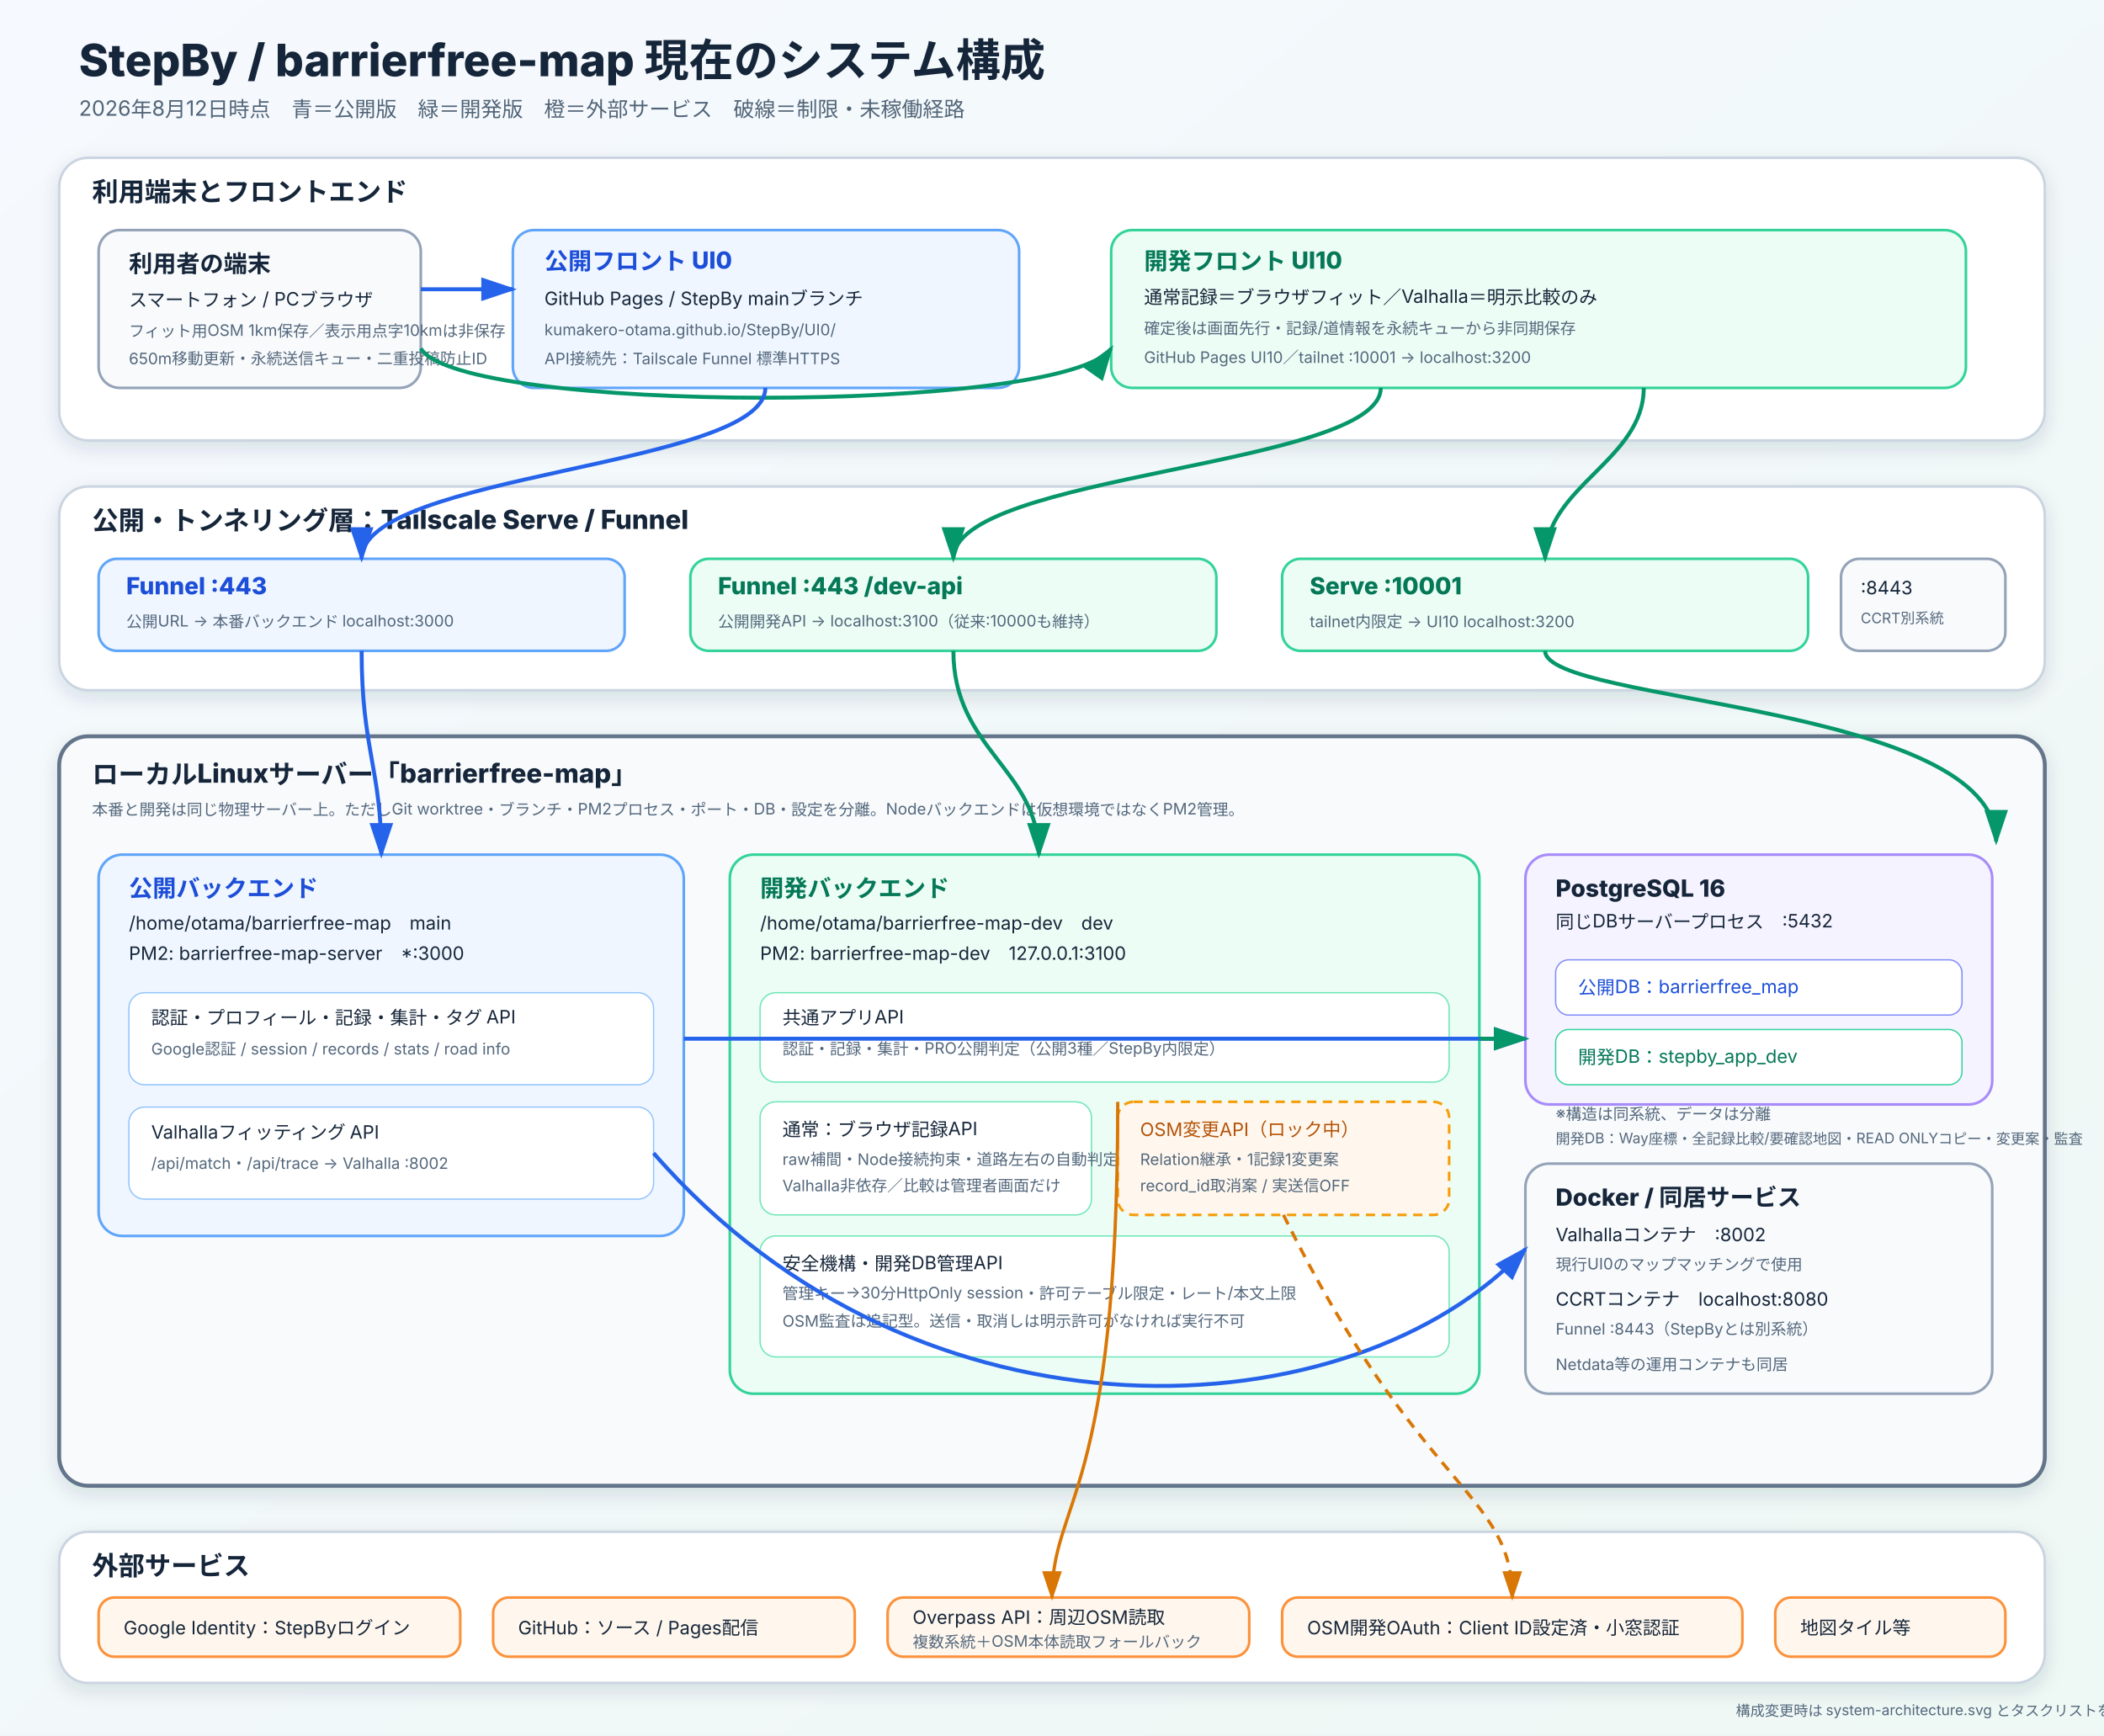
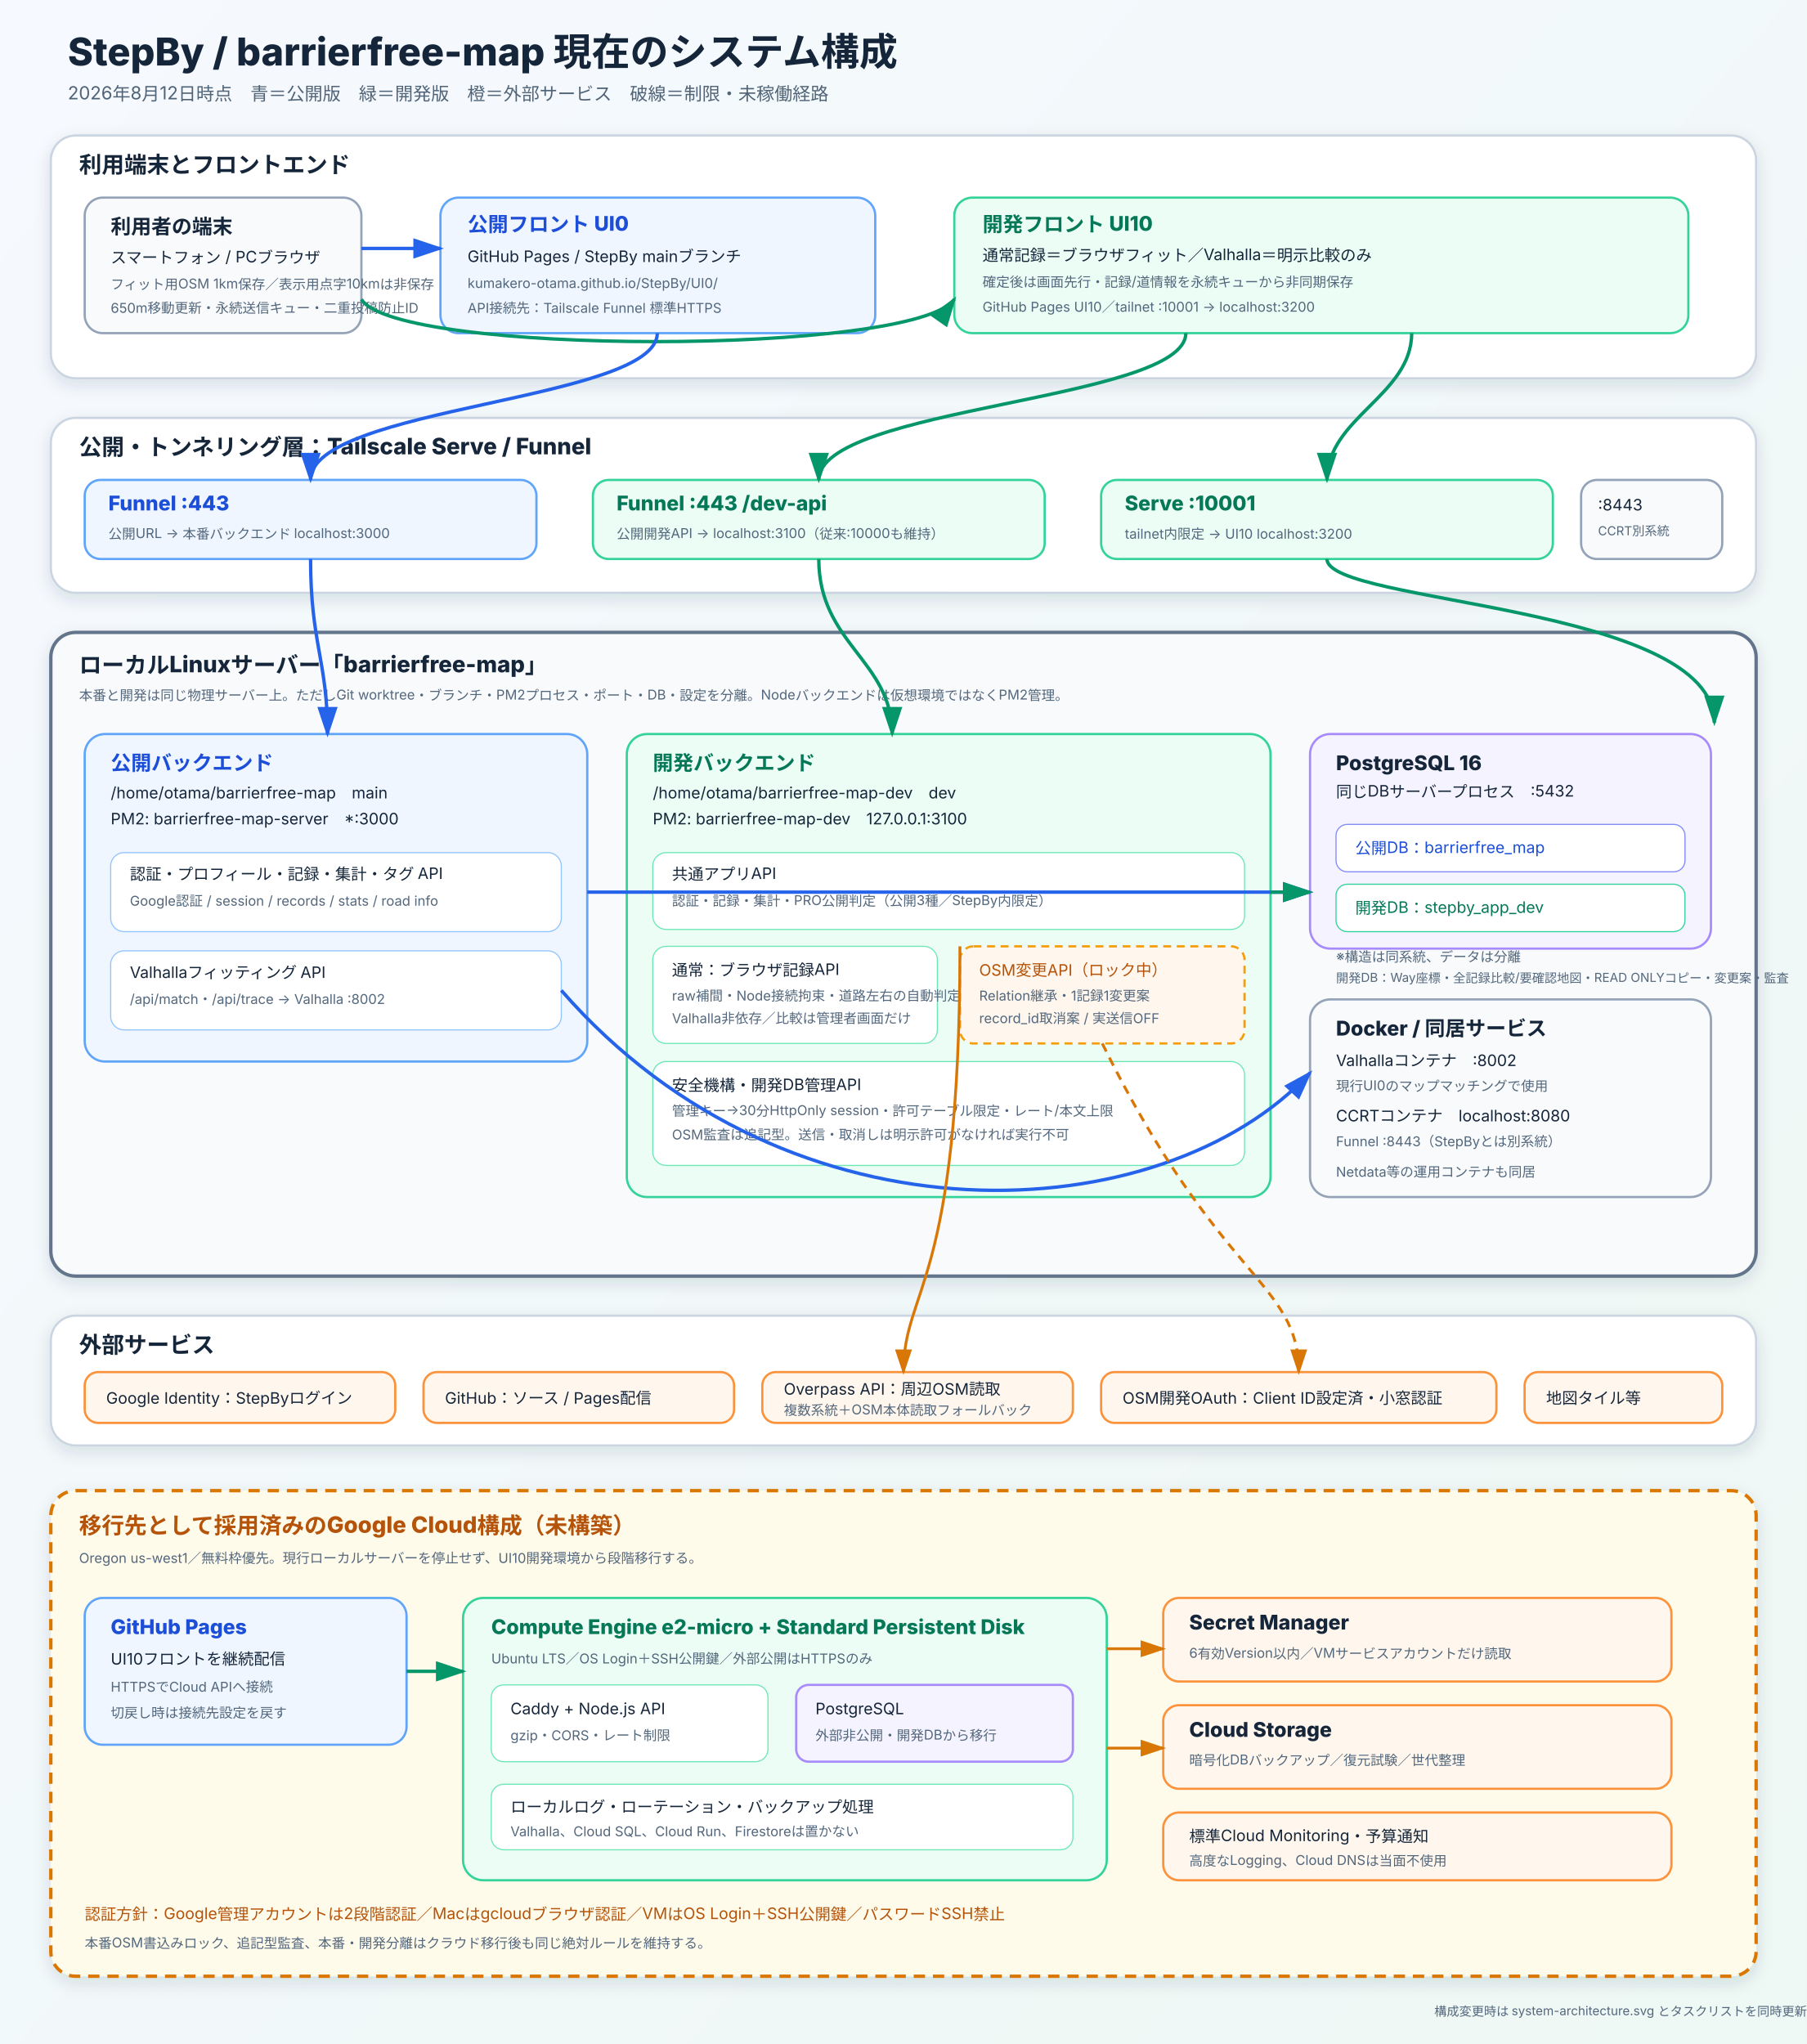
- <svg xmlns="http://www.w3.org/2000/svg" width="1600" height="1320" viewBox="0 0 1600 1320" role="img" aria-labelledby="title desc">
+ <svg xmlns="http://www.w3.org/2000/svg" width="1600" height="1810" viewBox="0 0 1600 1810" role="img" aria-labelledby="title desc">
  <defs>
    <linearGradient id="bg" x1="0" y1="0" x2="1" y2="1">
      <stop stop-color="#f6f9ff" />
      <stop offset="1" stop-color="#eef8f4" />
    </linearGradient>
    <filter id="shadow" x="-20%" y="-20%" width="140%" height="140%">
      <feDropShadow dx="0" dy="5" stdDeviation="7" flood-color="#19324d" flood-opacity=".13" />
    </filter>
    <marker id="arrowBlue" markerWidth="10" markerHeight="10" refX="8" refY="3" orient="auto">
      <path d="M0,0 L0,6 L9,3 z" fill="#2563eb" />
    </marker>
    <marker id="arrowGreen" markerWidth="10" markerHeight="10" refX="8" refY="3" orient="auto">
      <path d="M0,0 L0,6 L9,3 z" fill="#059669" />
    </marker>
    <marker id="arrowOrange" markerWidth="10" markerHeight="10" refX="8" refY="3" orient="auto">
      <path d="M0,0 L0,6 L9,3 z" fill="#d97706" />
    </marker>
    <marker id="arrowGray" markerWidth="10" markerHeight="10" refX="8" refY="3" orient="auto">
      <path d="M0,0 L0,6 L9,3 z" fill="#64748b" />
    </marker>
    <style>
      text{font-family:-apple-system,BlinkMacSystemFont,"Segoe UI","Noto Sans JP",sans-serif;fill:#16263a}
      .title{font-size:34px;font-weight:800}.subtitle{font-size:16px;fill:#516477}.section{font-size:20px;font-weight:800}.boxTitle{font-size:18px;font-weight:800}.body{font-size:14px}.small{font-size:12px;fill:#53677c}.tiny{font-size:11px;fill:#53677c}.white{fill:#fff}.prodText{fill:#1d4ed8}.devText{fill:#047857}.warnText{fill:#b45309}.muted{fill:#64748b}
      .outer{fill:#fff;stroke:#cbd5e1;stroke-width:2}.prod{fill:#eff6ff;stroke:#60a5fa;stroke-width:2}.dev{fill:#ecfdf5;stroke:#34d399;stroke-width:2}.db{fill:#f5f3ff;stroke:#a78bfa;stroke-width:2}.external{fill:#fff7ed;stroke:#fb923c;stroke-width:2}.infra{fill:#f8fafc;stroke:#94a3b8;stroke-width:2}.locked{fill:#fff7ed;stroke:#f59e0b;stroke-width:2;stroke-dasharray:7 5}.lineProd{fill:none;stroke:#2563eb;stroke-width:3;marker-end:url(#arrowBlue)}.lineDev{fill:none;stroke:#059669;stroke-width:3;marker-end:url(#arrowGreen)}.lineExt{fill:none;stroke:#d97706;stroke-width:2.5;marker-end:url(#arrowOrange)}.lineGray{fill:none;stroke:#64748b;stroke-width:2.5;marker-end:url(#arrowGray)}.dash{stroke-dasharray:8 6}.pill{rx:12;ry:12}
    </style>
  </defs>
-   <rect width="1600" height="1320" fill="url(#bg)" />
+   <rect width="1600" height="1810" fill="url(#bg)" />
  <text x="60" y="58" class="title">StepBy / barrierfree-map 現在のシステム構成</text>
  <text x="60" y="88" class="subtitle">2026年8月12日時点　青＝公開版　緑＝開発版　橙＝外部サービス　破線＝制限・未稼働経路</text>
  <rect x="45" y="120" width="1510" height="215" rx="22" class="outer" filter="url(#shadow)" />
  <text x="70" y="153" class="section">利用端末とフロントエンド</text>
  <rect x="75" y="175" width="245" height="120" rx="16" class="infra" />
  <text x="98" y="207" class="boxTitle">利用者の端末</text>
  <text x="98" y="233" class="body">スマートフォン / PCブラウザ</text>
  <text x="98" y="256" class="small">フィット用OSM 1km保存／表示用点字10kmは非保存</text>
  <text x="98" y="277" class="small">650m移動更新・永続送信キュー・二重投稿防止ID</text>
  <rect x="390" y="175" width="385" height="120" rx="16" class="prod" />
  <text x="414" y="205" class="boxTitle prodText">公開フロント UI0</text>
  <text x="414" y="232" class="body">GitHub Pages / StepBy mainブランチ</text>
  <text x="414" y="255" class="small">kumakero-otama.github.io/StepBy/UI0/</text>
  <text x="414" y="277" class="small">API接続先：Tailscale Funnel 標準HTTPS</text>
  <rect x="845" y="175" width="650" height="120" rx="16" class="dev" />
  <text x="870" y="205" class="boxTitle devText">開発フロント UI10</text>
  <text x="870" y="231" class="body">通常記録＝ブラウザフィット／Valhalla＝明示比較のみ</text>
  <text x="870" y="254" class="small">確定後は画面先行・記録/道情報を永続キューから非同期保存</text>
  <text x="870" y="276" class="small">GitHub Pages UI10／tailnet :10001 → localhost:3200</text>
  <path d="M320 220 H390" class="lineProd" />
  <path d="M320 265 C350 315 810 315 845 265" class="lineDev" />
  <rect x="45" y="370" width="1510" height="155" rx="22" class="outer" filter="url(#shadow)" />
  <text x="70" y="403" class="section">公開・トンネリング層：Tailscale Serve / Funnel</text>
  <rect x="75" y="425" width="400" height="70" rx="14" class="prod" />
  <text x="96" y="452" class="boxTitle prodText">Funnel :443</text>
  <text x="96" y="477" class="small">公開URL → 本番バックエンド localhost:3000</text>
  <rect x="525" y="425" width="400" height="70" rx="14" class="dev" />
  <text x="546" y="452" class="boxTitle devText">Funnel :443 /dev-api</text>
  <text x="546" y="477" class="small">公開開発API → localhost:3100（従来:10000も維持）</text>
  <rect x="975" y="425" width="400" height="70" rx="14" class="dev" />
  <text x="996" y="452" class="boxTitle devText">Serve :10001</text>
  <text x="996" y="477" class="small">tailnet内限定 → UI10 localhost:3200</text>
  <rect x="1400" y="425" width="125" height="70" rx="14" class="infra" />
  <text x="1415" y="452" class="body">:8443</text>
  <text x="1415" y="474" class="tiny">CCRT別系統</text>
  <rect x="45" y="560" width="1510" height="570" rx="22" fill="#f8fafc" stroke="#64748b" stroke-width="3" filter="url(#shadow)" />
  <text x="70" y="596" class="section">ローカルLinuxサーバー「barrierfree-map」</text>
  <text x="70" y="620" class="small">本番と開発は同じ物理サーバー上。ただしGit worktree・ブランチ・PM2プロセス・ポート・DB・設定を分離。Nodeバックエンドは仮想環境ではなくPM2管理。</text>
  <rect x="75" y="650" width="445" height="290" rx="18" class="prod" />
  <text x="98" y="682" class="boxTitle prodText">公開バックエンド</text>
  <text x="98" y="707" class="body">/home/otama/barrierfree-map　main</text>
  <text x="98" y="730" class="body">PM2: barrierfree-map-server　*:3000</text>
  <rect x="98" y="755" width="399" height="70" rx="12" fill="#fff" stroke="#93c5fd" />
  <text x="115" y="779" class="body">認証・プロフィール・記録・集計・タグ API</text>
  <text x="115" y="802" class="small">Google認証 / session / records / stats / road info</text>
  <rect x="98" y="842" width="399" height="70" rx="12" fill="#fff" stroke="#93c5fd" />
  <text x="115" y="866" class="body">Valhallaフィッティング API</text>
  <text x="115" y="889" class="small">/api/match・/api/trace → Valhalla :8002</text>
  <rect x="555" y="650" width="570" height="410" rx="18" class="dev" />
  <text x="578" y="682" class="boxTitle devText">開発バックエンド</text>
  <text x="578" y="707" class="body">/home/otama/barrierfree-map-dev　dev</text>
  <text x="578" y="730" class="body">PM2: barrierfree-map-dev　127.0.0.1:3100</text>
  <rect x="578" y="755" width="524" height="68" rx="12" fill="#fff" stroke="#6ee7b7" />
  <text x="595" y="779" class="body">共通アプリAPI</text>
  <text x="595" y="802" class="small">認証・記録・集計・PRO公開判定（公開3種／StepBy内限定）</text>
  <rect x="578" y="838" width="252" height="86" rx="12" fill="#fff" stroke="#6ee7b7" />
  <text x="595" y="864" class="body">通常：ブラウザ記録API</text>
  <text x="595" y="886" class="small">raw補間・Node接続拘束・道路左右の自動判定</text>
  <text x="595" y="906" class="small">Valhalla非依存／比較は管理者画面だけ</text>
  <rect x="850" y="838" width="252" height="86" rx="12" class="locked" />
  <text x="867" y="864" class="body warnText">OSM変更API（ロック中）</text>
  <text x="867" y="886" class="small">Relation継承・1記録1変更案</text>
  <text x="867" y="906" class="small">record_id取消案 / 実送信OFF</text>
  <rect x="578" y="940" width="524" height="92" rx="12" fill="#fff" stroke="#6ee7b7" />
  <text x="595" y="966" class="body">安全機構・開発DB管理API</text>
  <text x="595" y="988" class="small">管理キー→30分HttpOnly session・許可テーブル限定・レート/本文上限</text>
  <text x="595" y="1009" class="small">OSM監査は追記型。送信・取消しは明示許可がなければ実行不可</text>
  <rect x="1160" y="650" width="355" height="190" rx="18" class="db" />
  <text x="1183" y="682" class="boxTitle">PostgreSQL 16</text>
  <text x="1183" y="706" class="body">同じDBサーバープロセス　:5432</text>
  <rect x="1183" y="730" width="309" height="42" rx="10" fill="#fff" stroke="#818cf8" />
  <text x="1200" y="756" class="body prodText">公開DB：barrierfree_map</text>
  <rect x="1183" y="783" width="309" height="42" rx="10" fill="#fff" stroke="#34d399" />
  <text x="1200" y="809" class="body devText">開発DB：stepby_app_dev</text>
  <text x="1183" y="851" class="small">※構造は同系統、データは分離</text>
  <text x="1183" y="870" class="tiny">開発DB：Way座標・全記録比較/要確認地図・READ ONLYコピー・変更案・監査</text>
  <rect x="1160" y="885" width="355" height="175" rx="18" class="infra" />
  <text x="1183" y="917" class="boxTitle">Docker / 同居サービス</text>
  <text x="1183" y="944" class="body">Valhallaコンテナ　:8002</text>
  <text x="1183" y="966" class="small">現行UI0のマップマッチングで使用</text>
  <text x="1183" y="993" class="body">CCRTコンテナ　localhost:8080</text>
  <text x="1183" y="1015" class="small">Funnel :8443（StepByとは別系統）</text>
  <text x="1183" y="1042" class="small">Netdata等の運用コンテナも同居</text>
  <path d="M520 790 H1160" class="lineProd" />
  <path d="M1125 790 H1160" class="lineDev" />
  <path d="M497 877 C700 1110 1030 1090 1160 950" class="lineProd" />
  <rect x="45" y="1165" width="1510" height="115" rx="22" class="outer" filter="url(#shadow)" />
  <text x="70" y="1198" class="section">外部サービス</text>
  <rect x="75" y="1215" width="275" height="45" rx="12" class="external" />
  <text x="94" y="1243" class="body">Google Identity：StepByログイン</text>
  <rect x="375" y="1215" width="275" height="45" rx="12" class="external" />
  <text x="394" y="1243" class="body">GitHub：ソース / Pages配信</text>
  <rect x="675" y="1215" width="275" height="45" rx="12" class="external" />
  <text x="694" y="1235" class="body">Overpass API：周辺OSM読取</text>
  <text x="694" y="1253" class="small">複数系統＋OSM本体読取フォールバック</text>
  <rect x="975" y="1215" width="350" height="45" rx="12" class="external" />
  <text x="994" y="1243" class="body">OSM開発OAuth：Client ID設定済・小窓認証</text>
  <rect x="1350" y="1215" width="175" height="45" rx="12" class="external" />
  <text x="1369" y="1243" class="body">地図タイル等</text>
  <path d="M850 838 C850 1140 800 1140 800 1215" class="lineExt" />
  <path d="M976 924 C1080 1135 1150 1135 1150 1215" class="lineExt dash" />
  <path d="M582 295 C582 355 275 360 275 425" class="lineProd" />
  <path d="M1050 295 C1050 355 725 360 725 425" class="lineDev" />
  <path d="M1250 295 C1250 350 1175 370 1175 425" class="lineDev" />
  <path d="M275 495 C275 570 290 585 290 650" class="lineProd" />
  <path d="M725 495 C725 570 790 585 790 650" class="lineDev" />
  <path d="M1175 495 C1175 535 1518 535 1518 640" class="lineDev" />
-   <text x="1320" y="1305" class="tiny">構成変更時は system-architecture.svg とタスクリストを同時更新する</text>
+   <rect x="45" y="1320" width="1510" height="430" rx="22" fill="#fffbeb" stroke="#d97706" stroke-width="3" stroke-dasharray="10 7" filter="url(#shadow)" />
+   <text x="70" y="1358" class="section warnText">移行先として採用済みのGoogle Cloud構成（未構築）</text>
+   <text x="70" y="1384" class="small">Oregon us-west1／無料枠優先。現行ローカルサーバーを停止せず、UI10開発環境から段階移行する。</text>
+   <rect x="75" y="1415" width="285" height="130" rx="16" class="prod" />
+   <text x="98" y="1447" class="boxTitle prodText">GitHub Pages</text>
+   <text x="98" y="1474" class="body">UI10フロントを継続配信</text>
+   <text x="98" y="1498" class="small">HTTPSでCloud APIへ接続</text>
+   <text x="98" y="1521" class="small">切戻し時は接続先設定を戻す</text>
+   <rect x="410" y="1415" width="570" height="250" rx="18" class="dev" />
+   <text x="435" y="1447" class="boxTitle devText">Compute Engine e2-micro + Standard Persistent Disk</text>
+   <text x="435" y="1473" class="small">Ubuntu LTS／OS Login＋SSH公開鍵／外部公開はHTTPSのみ</text>
+   <rect x="435" y="1492" width="245" height="68" rx="11" fill="#fff" stroke="#6ee7b7" />
+   <text x="452" y="1518" class="body">Caddy + Node.js API</text>
+   <text x="452" y="1541" class="small">gzip・CORS・レート制限</text>
+   <rect x="705" y="1492" width="245" height="68" rx="11" class="db" />
+   <text x="722" y="1518" class="body">PostgreSQL</text>
+   <text x="722" y="1541" class="small">外部非公開・開発DBから移行</text>
+   <rect x="435" y="1580" width="515" height="58" rx="11" fill="#fff" stroke="#6ee7b7" />
+   <text x="452" y="1605" class="body">ローカルログ・ローテーション・バックアップ処理</text>
+   <text x="452" y="1626" class="small">Valhalla、Cloud SQL、Cloud Run、Firestoreは置かない</text>
+   <rect x="1030" y="1415" width="450" height="74" rx="14" class="external" />
+   <text x="1053" y="1443" class="boxTitle">Secret Manager</text>
+   <text x="1053" y="1468" class="small">6有効Version以内／VMサービスアカウントだけ読取</text>
+   <rect x="1030" y="1510" width="450" height="74" rx="14" class="external" />
+   <text x="1053" y="1538" class="boxTitle">Cloud Storage</text>
+   <text x="1053" y="1563" class="small">暗号化DBバックアップ／復元試験／世代整理</text>
+   <rect x="1030" y="1605" width="450" height="60" rx="14" class="external" />
+   <text x="1053" y="1631" class="body">標準Cloud Monitoring・予算通知</text>
+   <text x="1053" y="1652" class="small">高度なLogging、Cloud DNSは当面不使用</text>
+   <path d="M360 1480 H410" class="lineDev" />
+   <path d="M980 1460 H1030" class="lineExt" />
+   <path d="M980 1548 H1030" class="lineExt" />
+   <text x="75" y="1700" class="body warnText">認証方針：Google管理アカウントは2段階認証／Macはgcloudブラウザ認証／VMはOS Login＋SSH公開鍵／パスワードSSH禁止</text>
+   <text x="75" y="1725" class="small">本番OSM書込みロック、追記型監査、本番・開発分離はクラウド移行後も同じ絶対ルールを維持する。</text>
+   <text x="1270" y="1785" class="tiny">構成変更時は system-architecture.svg とタスクリストを同時更新する</text>
</svg>
